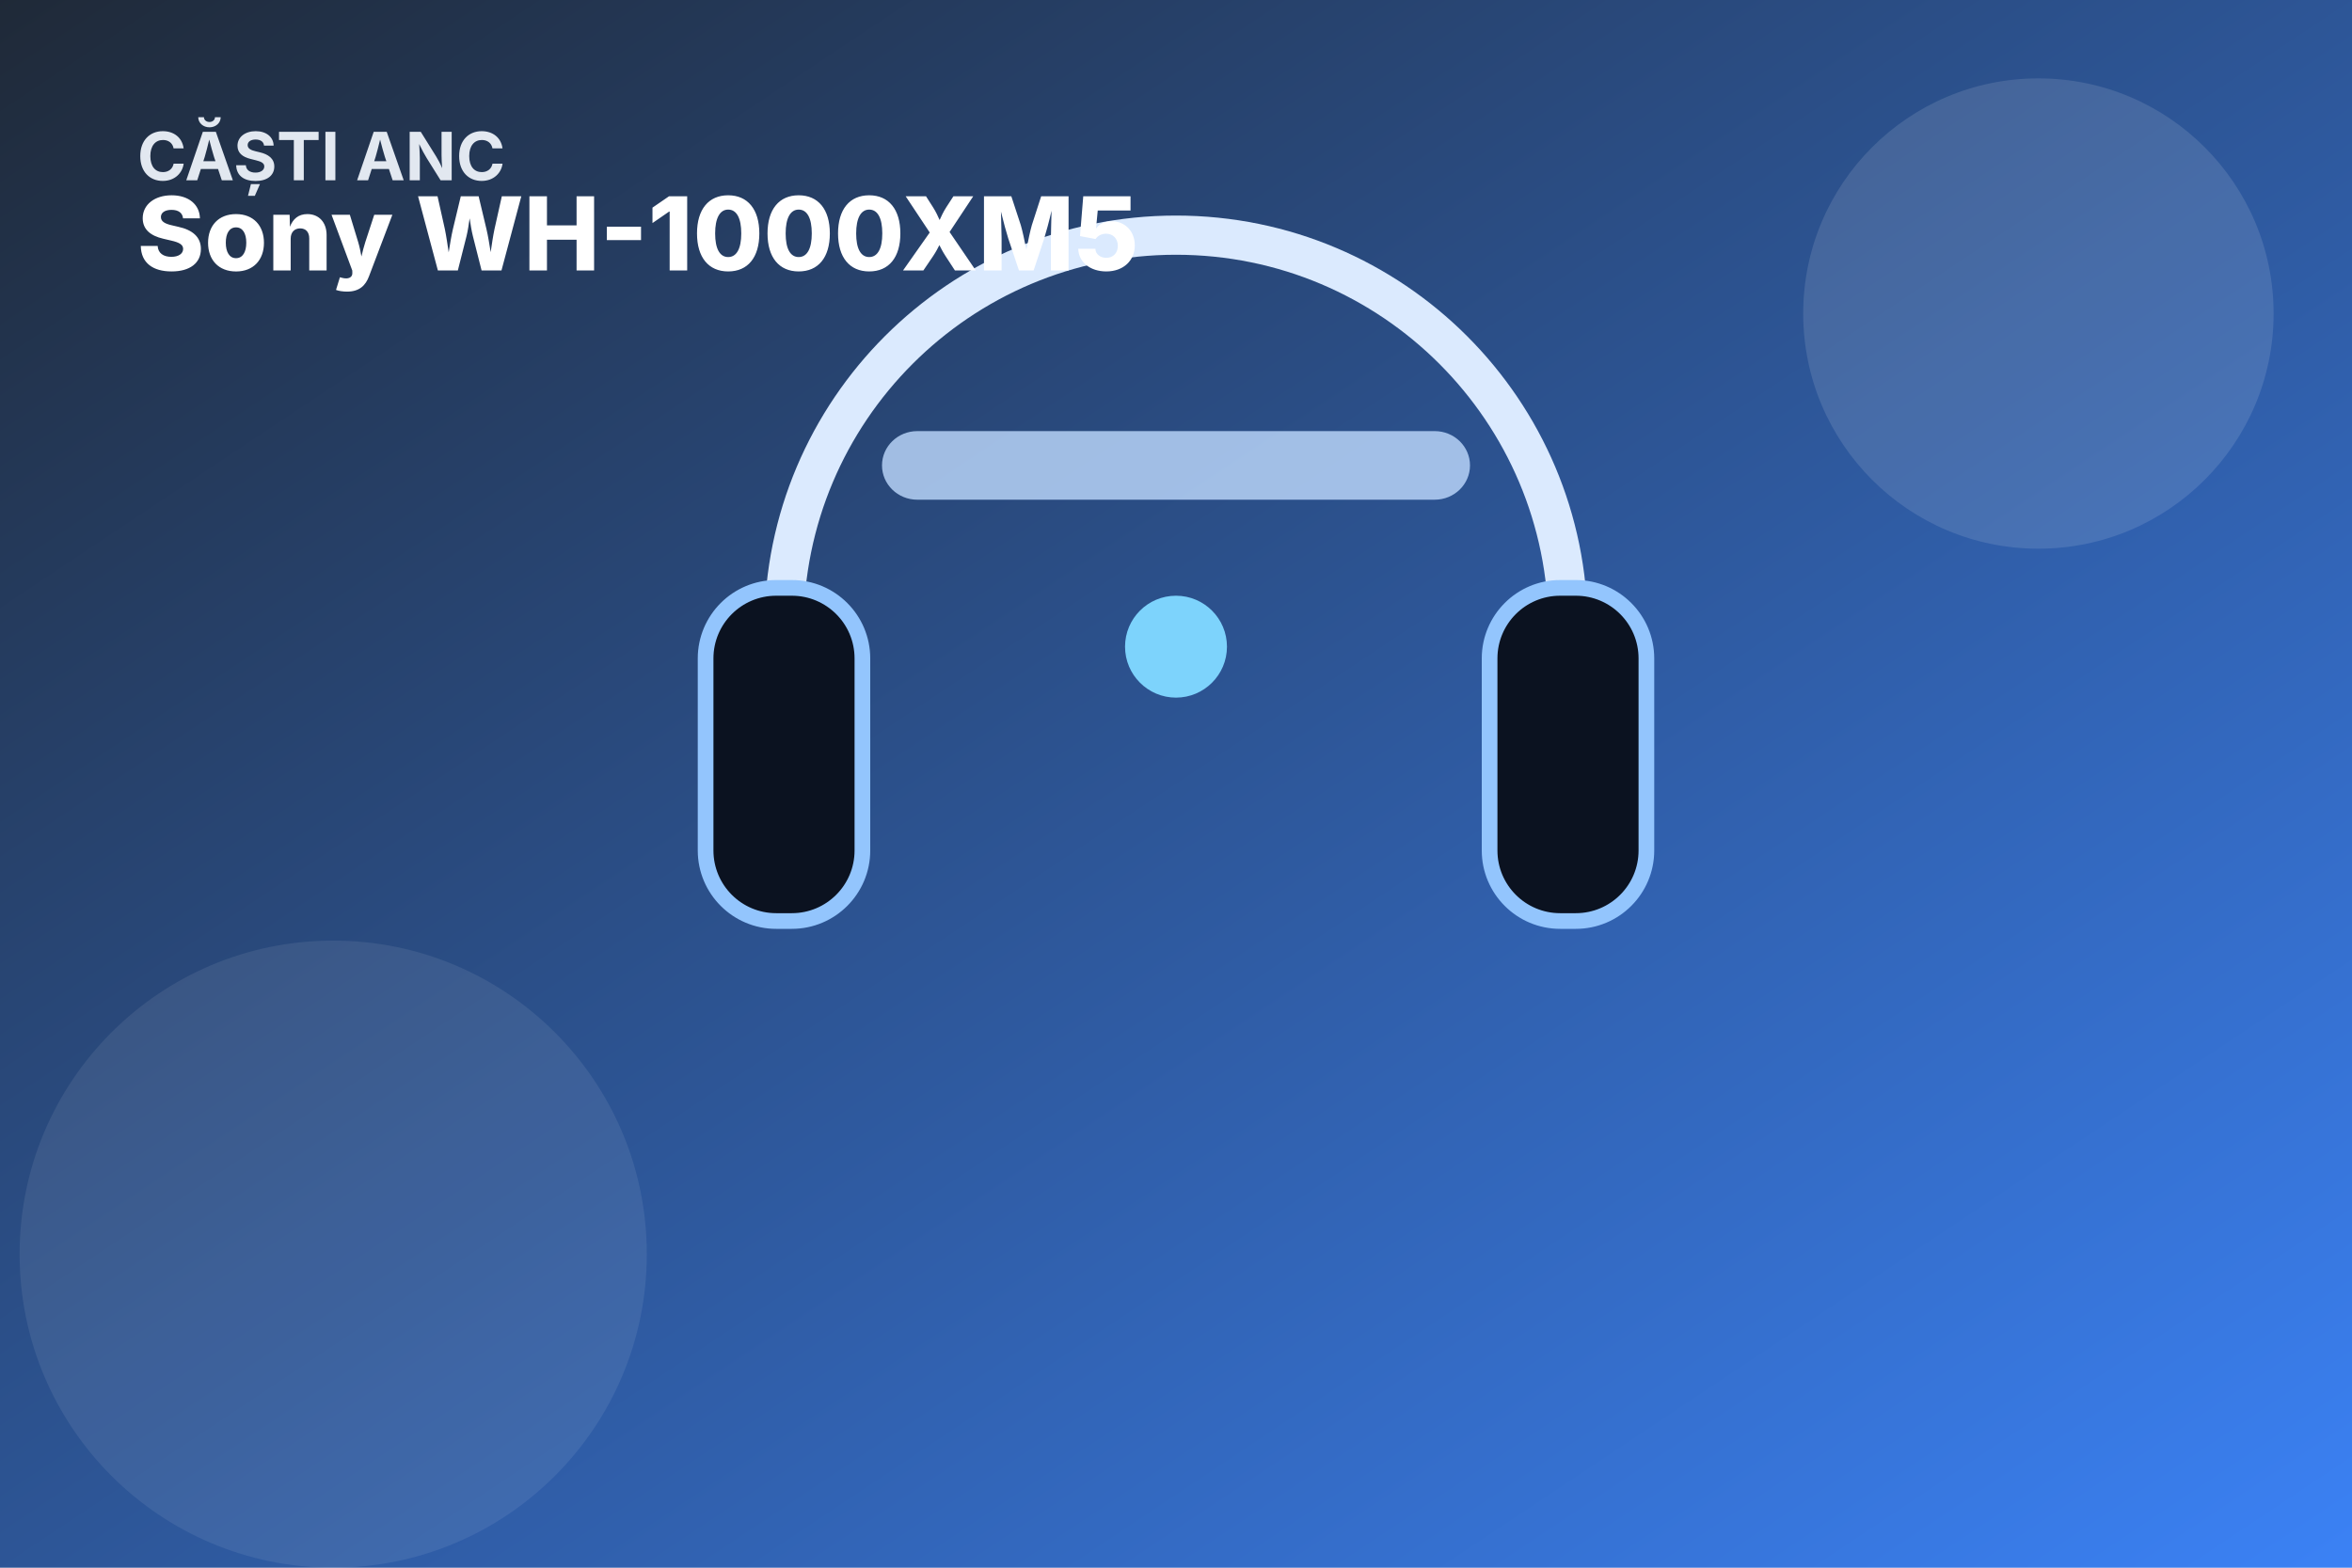
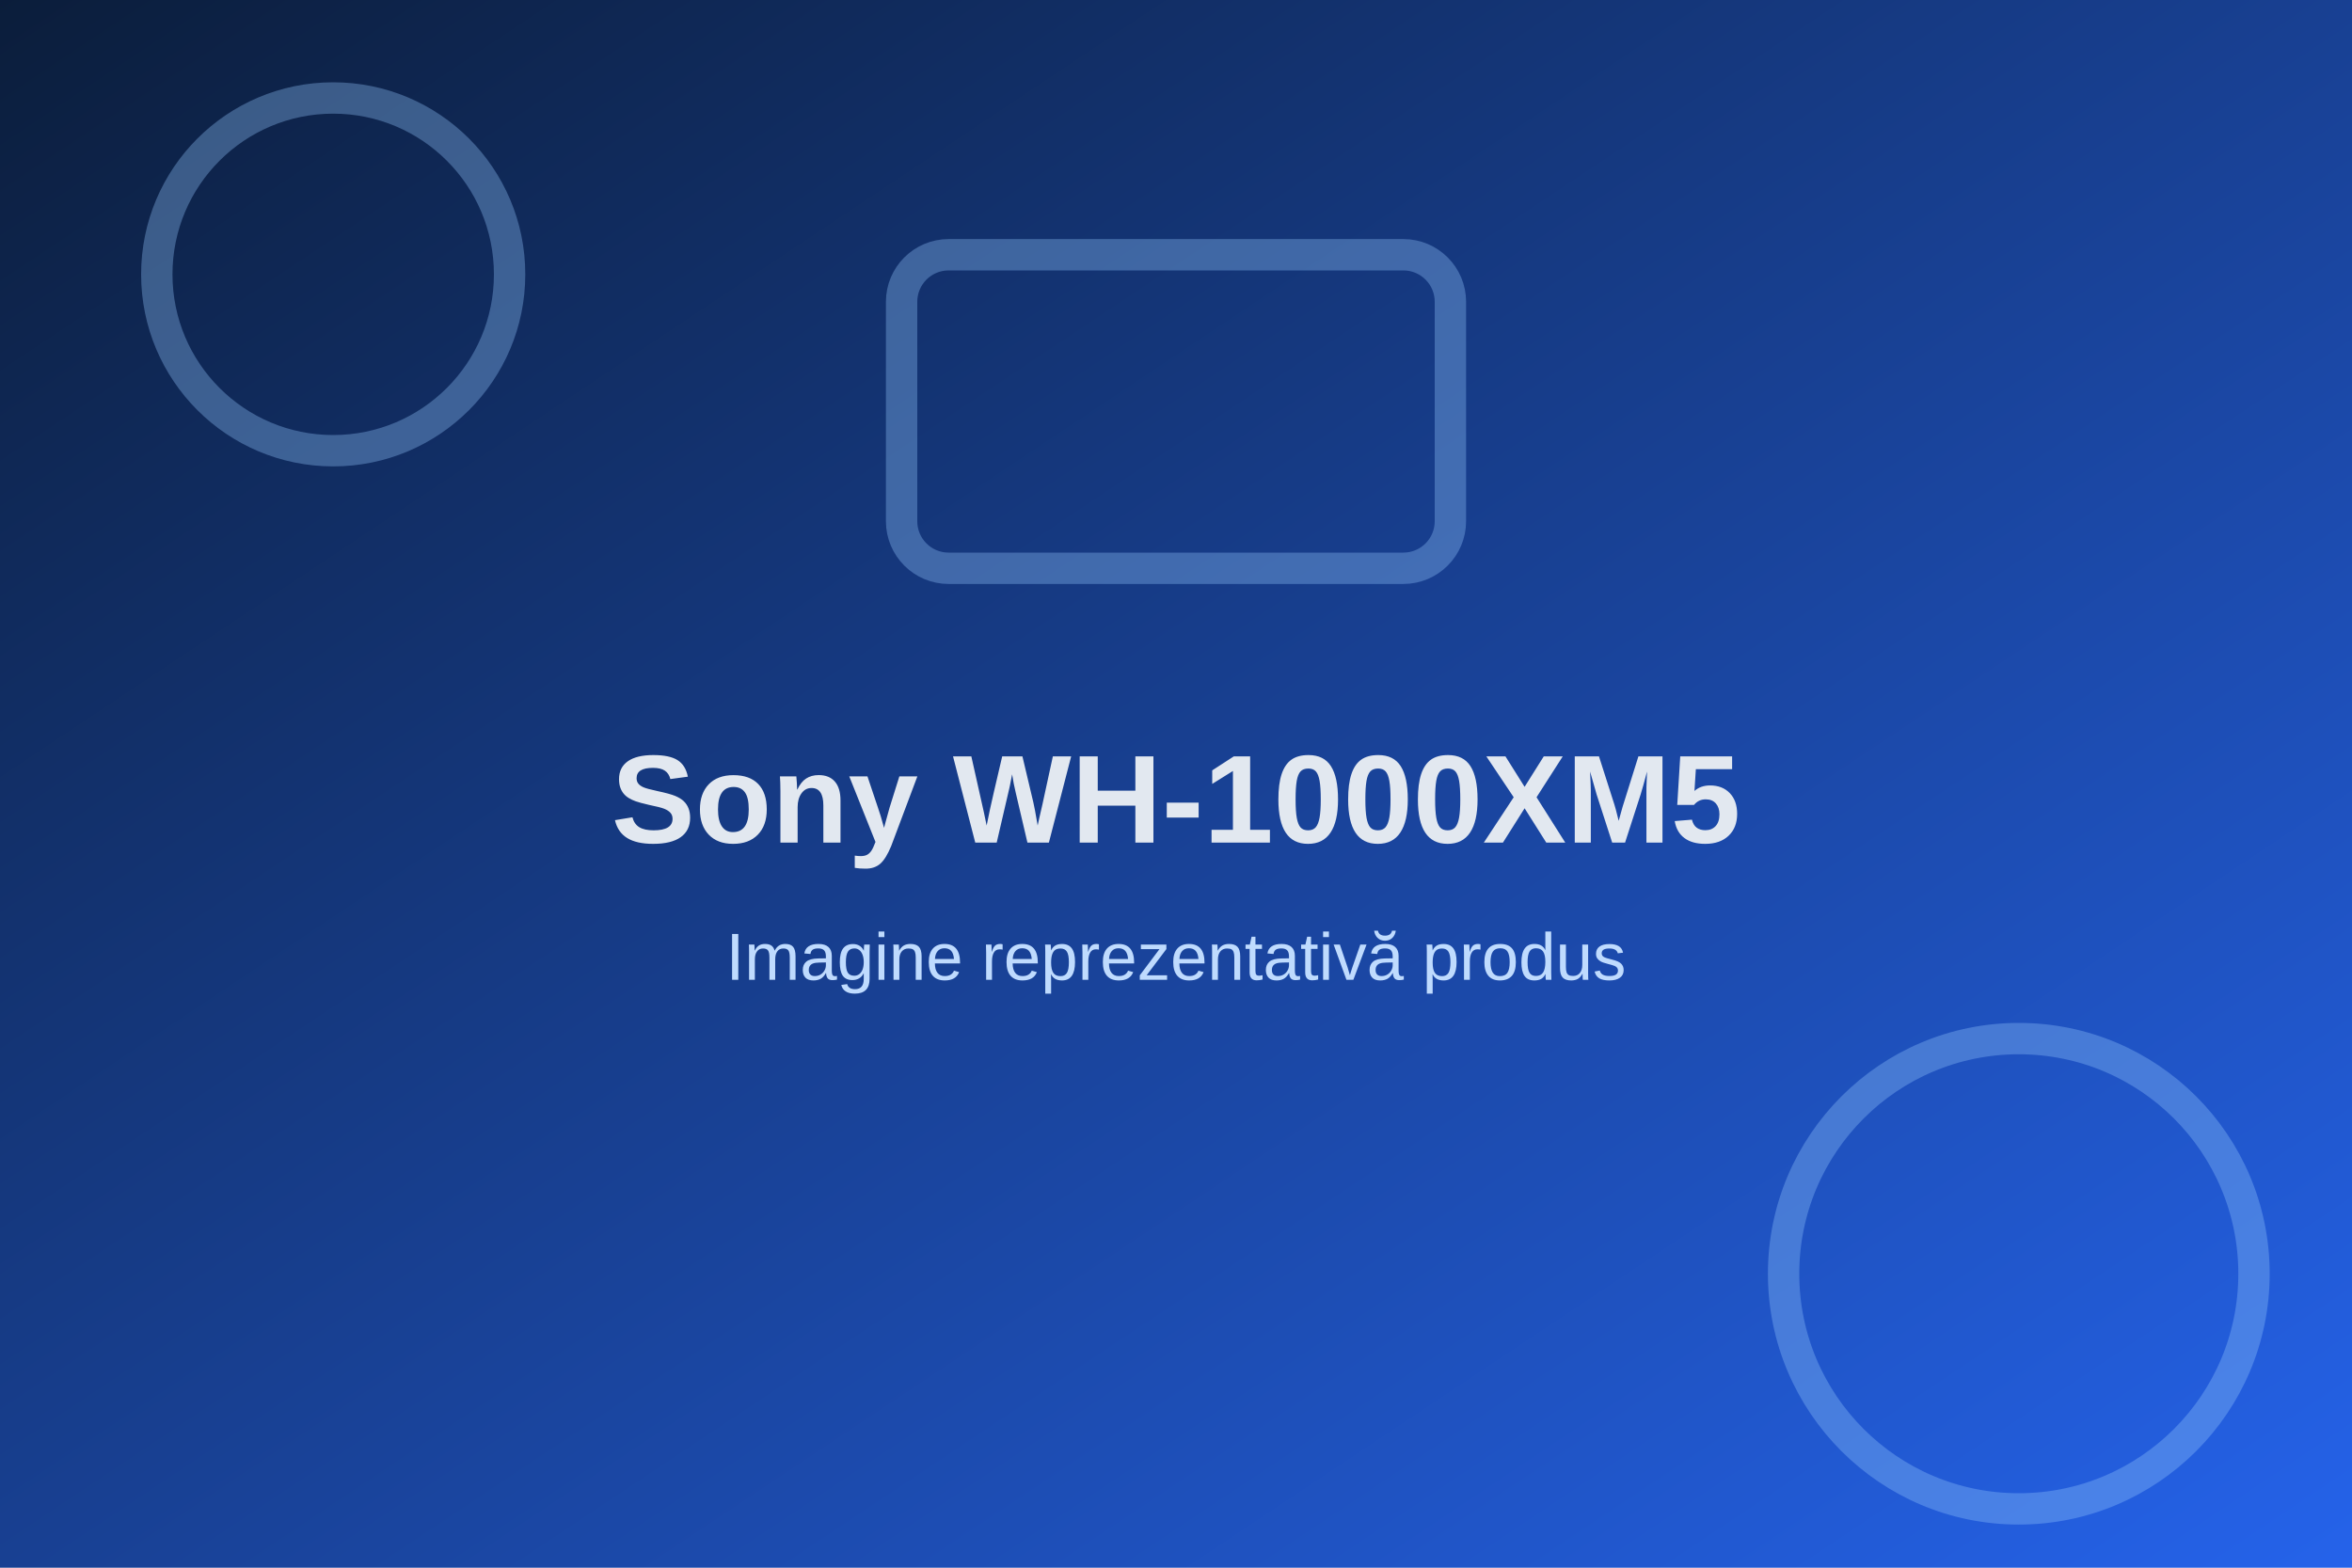
<svg xmlns="http://www.w3.org/2000/svg" width="1200" height="800" viewBox="0 0 1200 800" role="img" aria-label="Sony WH-1000XM5">
  <defs>
    <linearGradient id="bg" x1="0" y1="0" x2="1" y2="1">
-       <stop offset="0%" stop-color="#1f2937" />
-       <stop offset="100%" stop-color="#3b82f6" />
+       <stop offset="0%" stop-color="#0b1d3a" />
+       <stop offset="100%" stop-color="#2563eb" />
    </linearGradient>
  </defs>
  <rect width="1200" height="800" fill="url(#bg)" />
-   <circle cx="1040" cy="160" r="120" fill="rgba(255,255,255,0.12)" />
-   <circle cx="170" cy="640" r="160" fill="rgba(255,255,255,0.08)" />
-   <path d="M400 320a200 200 0 0 1 400 0" fill="none" stroke="#dbeafe" stroke-width="20" stroke-linecap="round" />
-   <rect x="360" y="300" width="80" height="170" rx="36" fill="#0b1220" stroke="#93c5fd" stroke-width="8" />
-   <rect x="760" y="300" width="80" height="170" rx="36" fill="#0b1220" stroke="#93c5fd" stroke-width="8" />
-   <rect x="450" y="220" width="300" height="35" rx="18" fill="#bfdbfe" opacity="0.8" />
-   <circle cx="600" cy="330" r="26" fill="#7dd3fc" />
-   <text x="70" y="92" fill="#e2e8f0" font-size="34" font-family="Inter, Arial, sans-serif" font-weight="700">CĂȘTI ANC</text>
-   <text x="70" y="138" fill="white" font-size="52" font-family="Inter, Arial, sans-serif" font-weight="800">Sony WH-1000XM5</text>
+   <g fill="none" stroke="#93c5fd" stroke-width="16" opacity="0.35">
+     <circle cx="170" cy="140" r="90" />
+     <circle cx="1030" cy="650" r="120" />
+     <rect x="460" y="130" width="280" height="160" rx="24" />
+   </g>
+   <text x="600" y="430" fill="#e2e8f0" font-family="Arial, Helvetica, sans-serif" font-size="64" font-weight="700" text-anchor="middle">Sony WH-1000XM5</text>
+   <text x="600" y="500" fill="#bfdbfe" font-family="Arial, Helvetica, sans-serif" font-size="34" text-anchor="middle">Imagine reprezentativă produs</text>
</svg>
